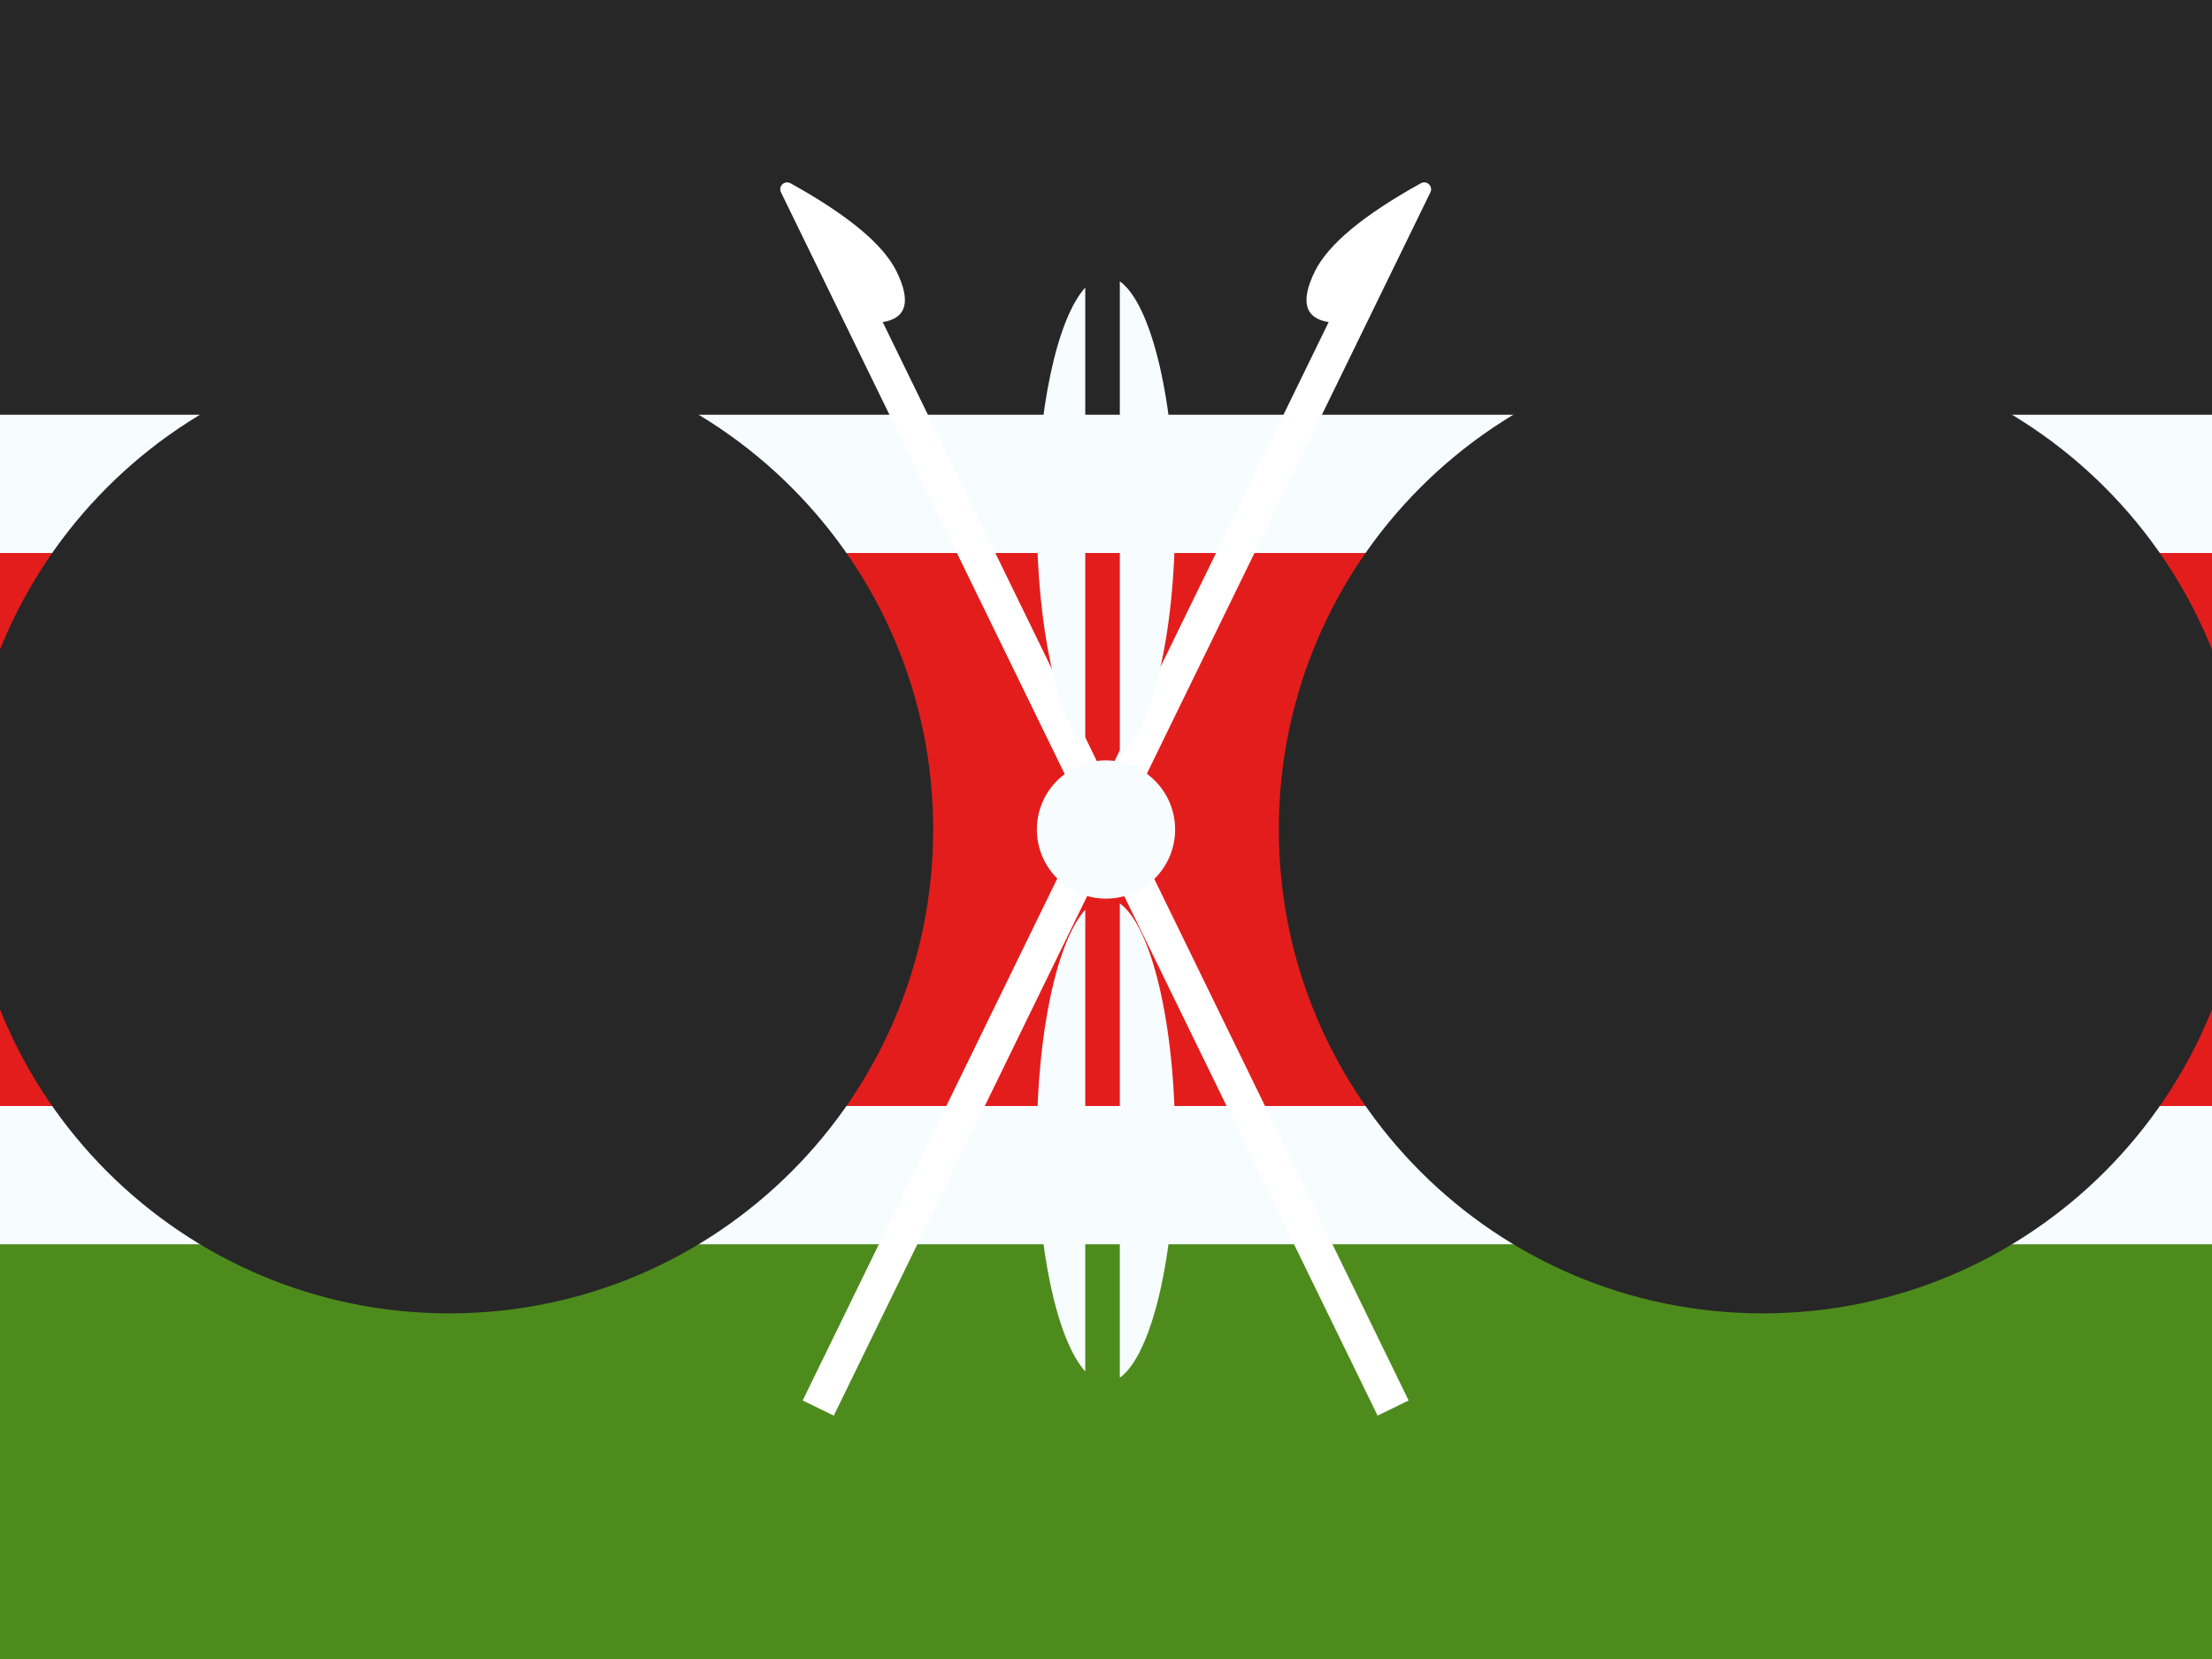
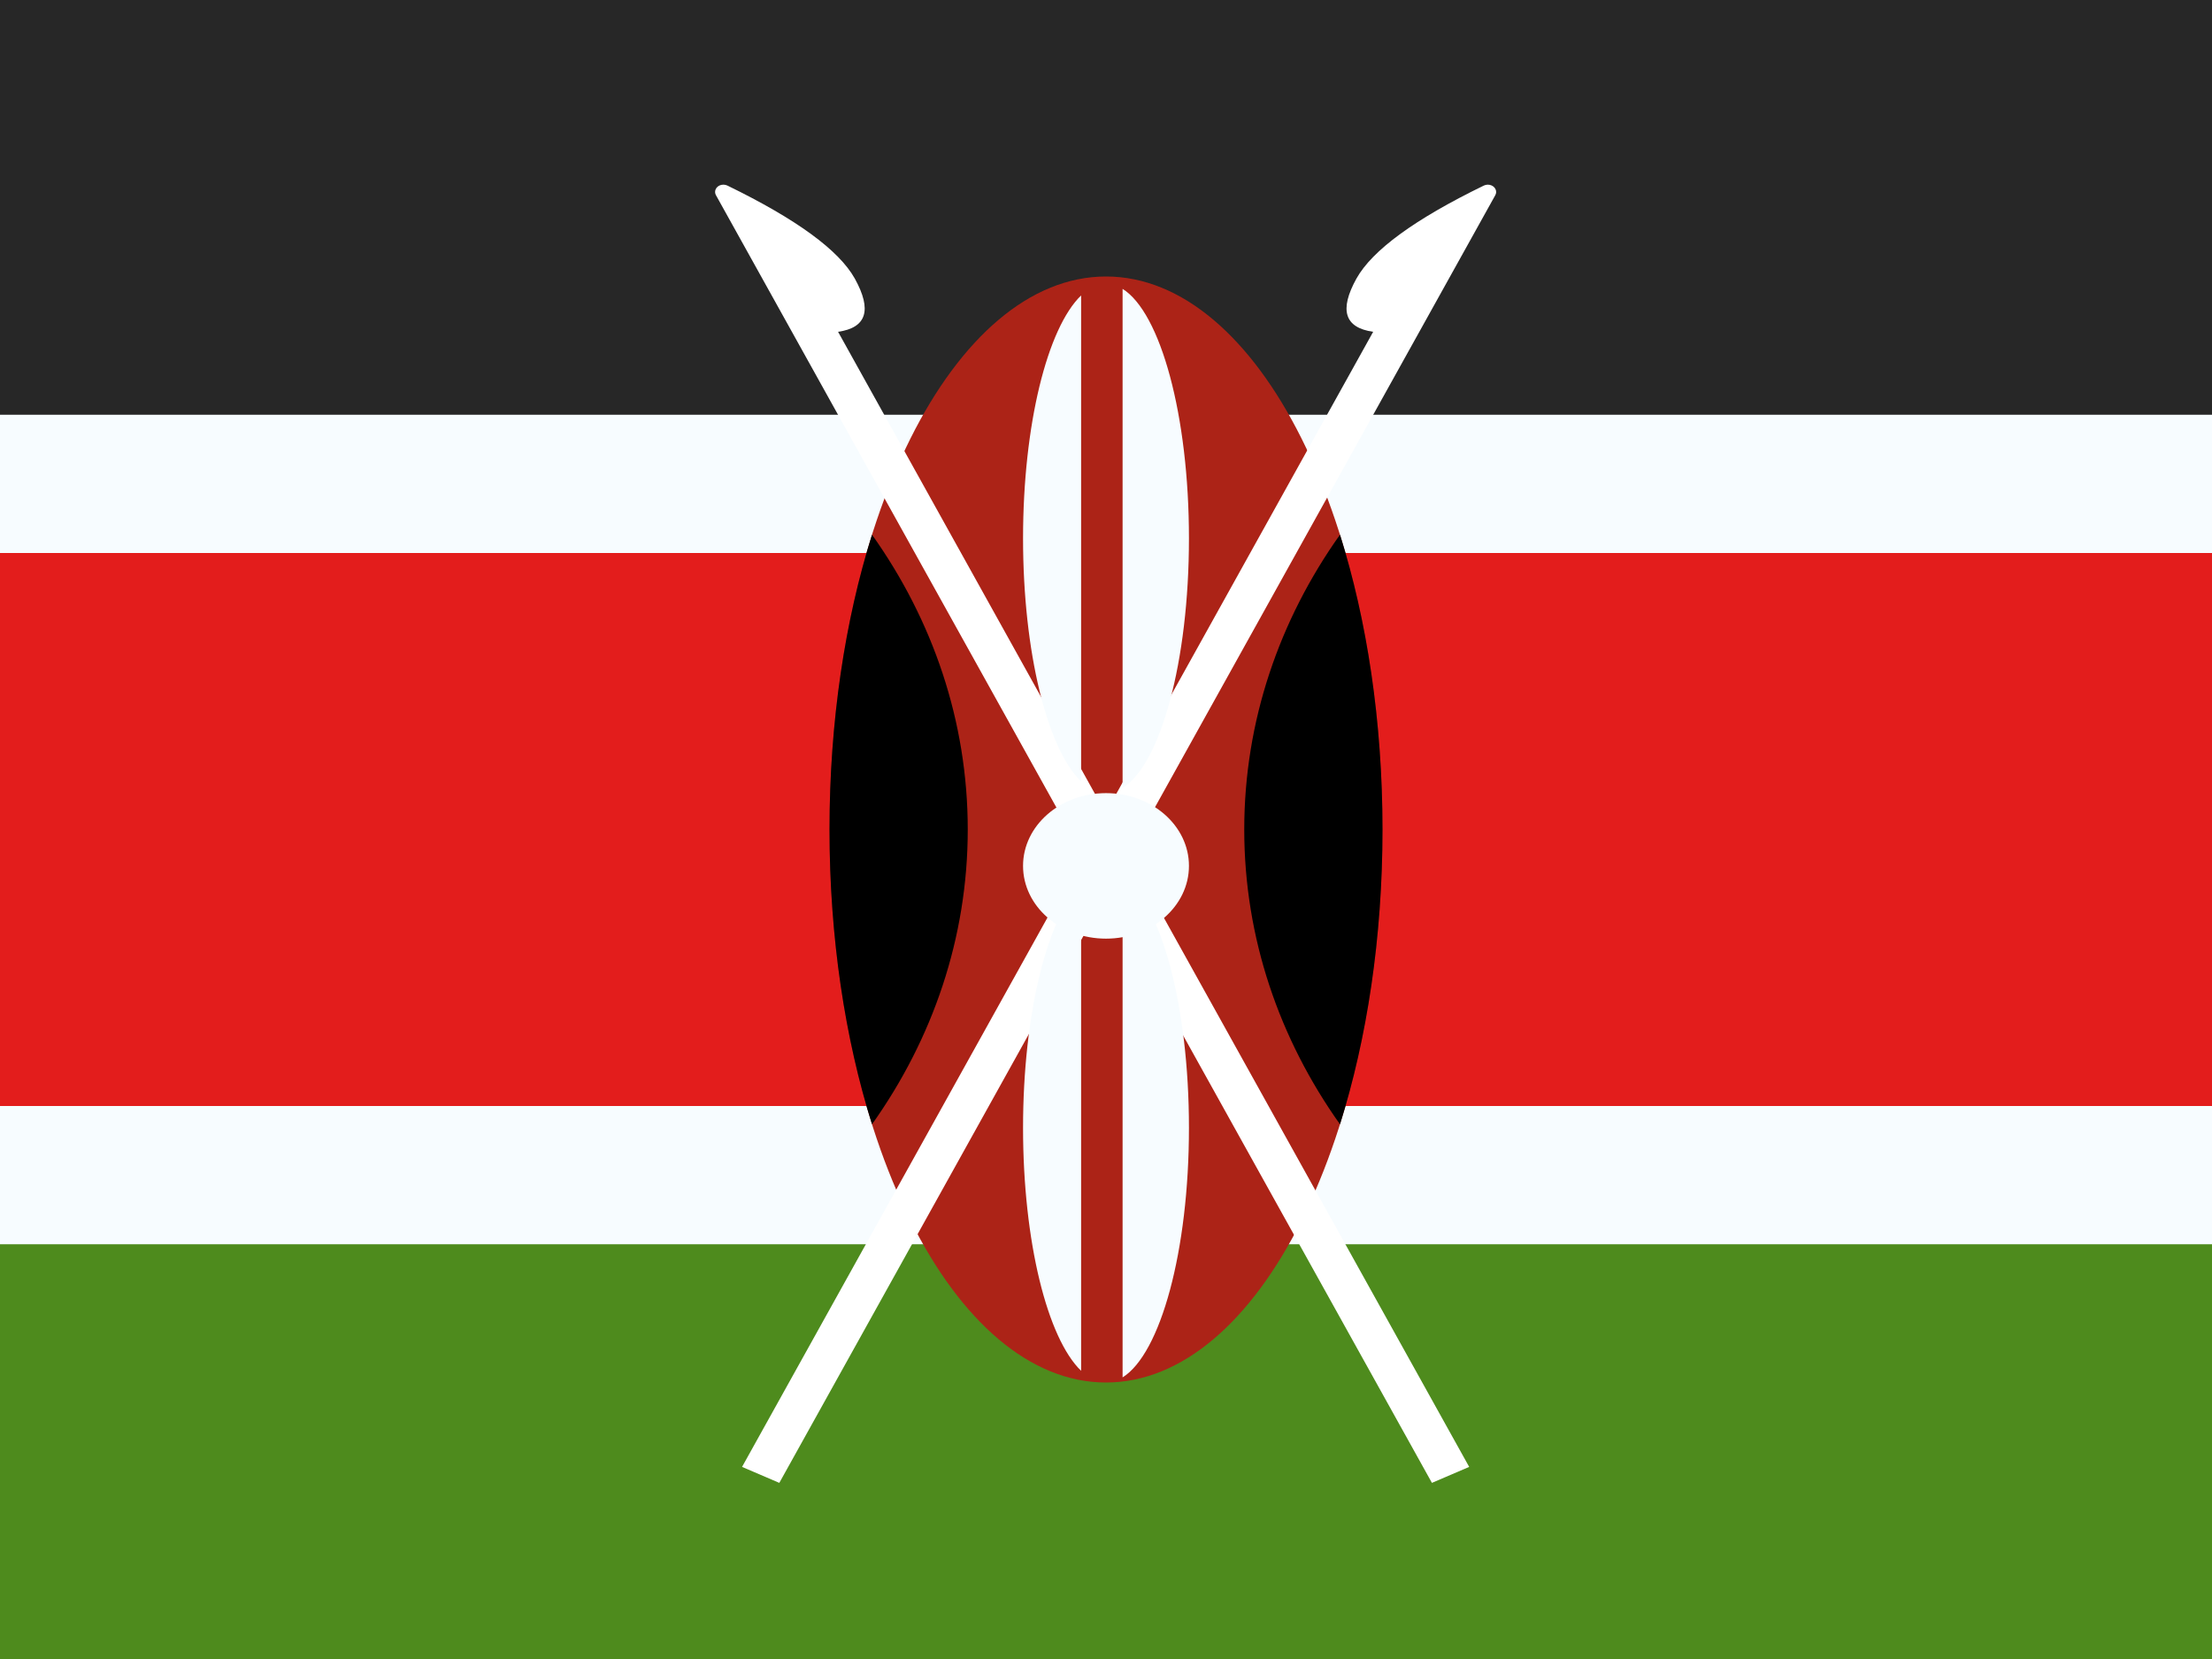
<svg xmlns="http://www.w3.org/2000/svg" width="32" height="24" viewBox="0 0 32 24" fill="none">
-   <g clip-path="url(#clip0_270_67524)">
+   <g clip-path="url(#clip0_1559_1080)">
    <rect width="32" height="24" fill="white" />
+     <path fill-rule="evenodd" clip-rule="evenodd" d="M0 0H32V24H0V0Z" fill="#0067C3" />
    <path fill-rule="evenodd" clip-rule="evenodd" d="M0 0V8H32V0H0Z" fill="#272727" />
    <path fill-rule="evenodd" clip-rule="evenodd" d="M0 16V24H32V16H0Z" fill="#4E8B1D" />
    <path d="M0 7H-1V8V16V17H0H32H33V16V8V7H32H0Z" fill="#E31D1C" stroke="#F7FCFF" stroke-width="2" />
-     <path d="M19.02 3.929C19.21 3.539 19.721 3.113 20.555 2.651C20.583 2.635 20.618 2.634 20.647 2.648C20.697 2.673 20.718 2.733 20.693 2.782L12.062 20.479L11.612 20.26L19.221 4.66C18.876 4.604 18.809 4.36 19.02 3.929Z" fill="white" />
-     <path d="M12.971 3.929C13.182 4.36 13.115 4.604 12.77 4.66L20.378 20.26L19.929 20.479L11.298 2.782C11.273 2.733 11.294 2.673 11.344 2.648C11.373 2.634 11.408 2.635 11.436 2.651C12.269 3.113 12.781 3.539 12.971 3.929Z" fill="white" />
-     <path d="M6.5 19C10.366 19 13.5 15.866 13.5 12C13.5 8.134 10.366 5 6.5 5C2.634 5 -0.5 8.134 -0.5 12C-0.5 15.866 2.634 19 6.5 19Z" fill="#272727" />
-     <path d="M25.5 19C29.366 19 32.5 15.866 32.5 12C32.5 8.134 29.366 5 25.5 5C21.634 5 18.5 8.134 18.5 12C18.5 15.866 21.634 19 25.5 19Z" fill="#272727" />
-     <path fill-rule="evenodd" clip-rule="evenodd" d="M16.2 10.93C16.656 10.606 17 9.193 17 7.5C17 5.807 16.656 4.394 16.2 4.07V10.93ZM15.7 10.84C15.294 10.394 15 9.067 15 7.5C15 5.933 15.294 4.606 15.7 4.16V10.84ZM15.7 13.16V19.84C15.294 19.394 15 18.067 15 16.5C15 14.933 15.294 13.606 15.7 13.16ZM16.2 19.93V13.07C16.656 13.394 17 14.807 17 16.5C17 18.193 16.656 19.606 16.2 19.93Z" fill="#F7FCFF" />
-     <path d="M16 11C16.552 11 17 11.448 17 12C17 12.552 16.552 13 16 13C15.448 13 15 12.552 15 12C15 11.448 15.448 11 16 11Z" fill="#F7FCFF" />
+     <ellipse cx="16" cy="12" rx="4" ry="8" fill="#AC2317" />
+     <path d="M19.623 4.03C19.852 3.62 20.466 3.171 21.465 2.685C21.5 2.668 21.541 2.667 21.576 2.682C21.636 2.708 21.661 2.771 21.632 2.823L11.274 21.452L10.735 21.221L19.865 4.8C19.451 4.741 19.371 4.485 19.623 4.03Z" fill="white" />
+     <path d="M12.366 4.03C12.618 4.485 12.537 4.741 12.124 4.8L21.254 21.221L20.715 21.452L10.357 2.823C10.328 2.771 10.353 2.708 10.412 2.682C10.448 2.667 10.489 2.668 10.524 2.685C11.523 3.171 12.137 3.62 12.366 4.03Z" fill="white" />
+     <path fill-rule="evenodd" clip-rule="evenodd" d="M19.385 16.265C19.774 15.031 20 13.568 20 12C20 10.432 19.774 8.969 19.385 7.735C18.508 8.969 18 10.432 18 12C18 13.568 18.508 15.031 19.385 16.265Z" fill="black" />
+     <path fill-rule="evenodd" clip-rule="evenodd" d="M12.615 7.735C12.226 8.969 12 10.432 12 12C12 13.568 12.226 15.031 12.615 16.265C13.492 15.031 14 13.568 14 12C14 10.432 13.492 8.969 12.615 7.735Z" fill="black" />
+     <path fill-rule="evenodd" clip-rule="evenodd" d="M16.24 11.4C16.788 11.059 17.2 9.572 17.2 7.789C17.2 6.007 16.788 4.52 16.24 4.179V11.4ZM15.64 11.305C15.153 10.835 14.8 9.439 14.8 7.789C14.8 6.14 15.153 4.743 15.64 4.274V11.305ZM15.64 12.8V19.831C15.153 19.362 14.8 17.965 14.8 16.316C14.8 14.666 15.153 13.27 15.64 12.8ZM15.998 20C15.999 20 15.999 20 16 20C16.001 20 16.001 20 16.002 20H15.998ZM16.24 19.926V12.705C16.788 13.047 17.2 14.534 17.2 16.316C17.2 18.098 16.788 19.585 16.24 19.926Z" fill="#F7FCFF" />
+     <path d="M16 11.474C16.663 11.474 17.2 11.945 17.2 12.526C17.2 13.108 16.663 13.579 16 13.579C15.337 13.579 14.8 13.108 14.8 12.526C14.8 11.945 15.337 11.474 16 11.474Z" fill="#F7FCFF" />
  </g>
  <defs>
-     <clipPath id="clip0_270_67524">
+     <clipPath id="clip0_1559_1080">
      <rect width="32" height="24" fill="white" />
    </clipPath>
  </defs>
</svg>
